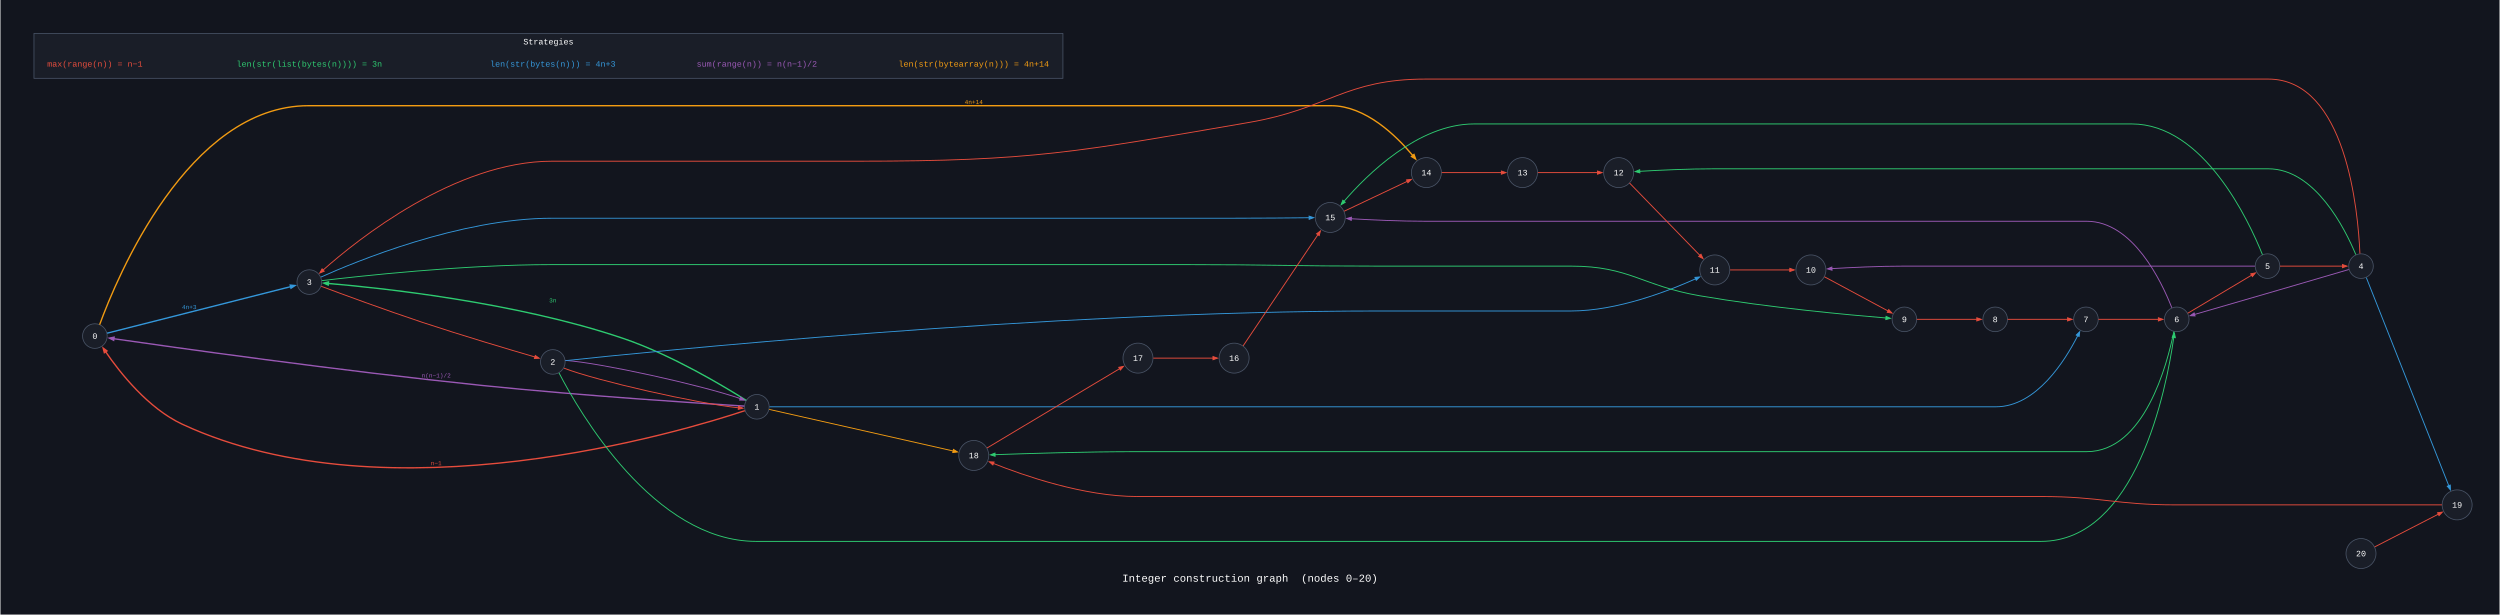
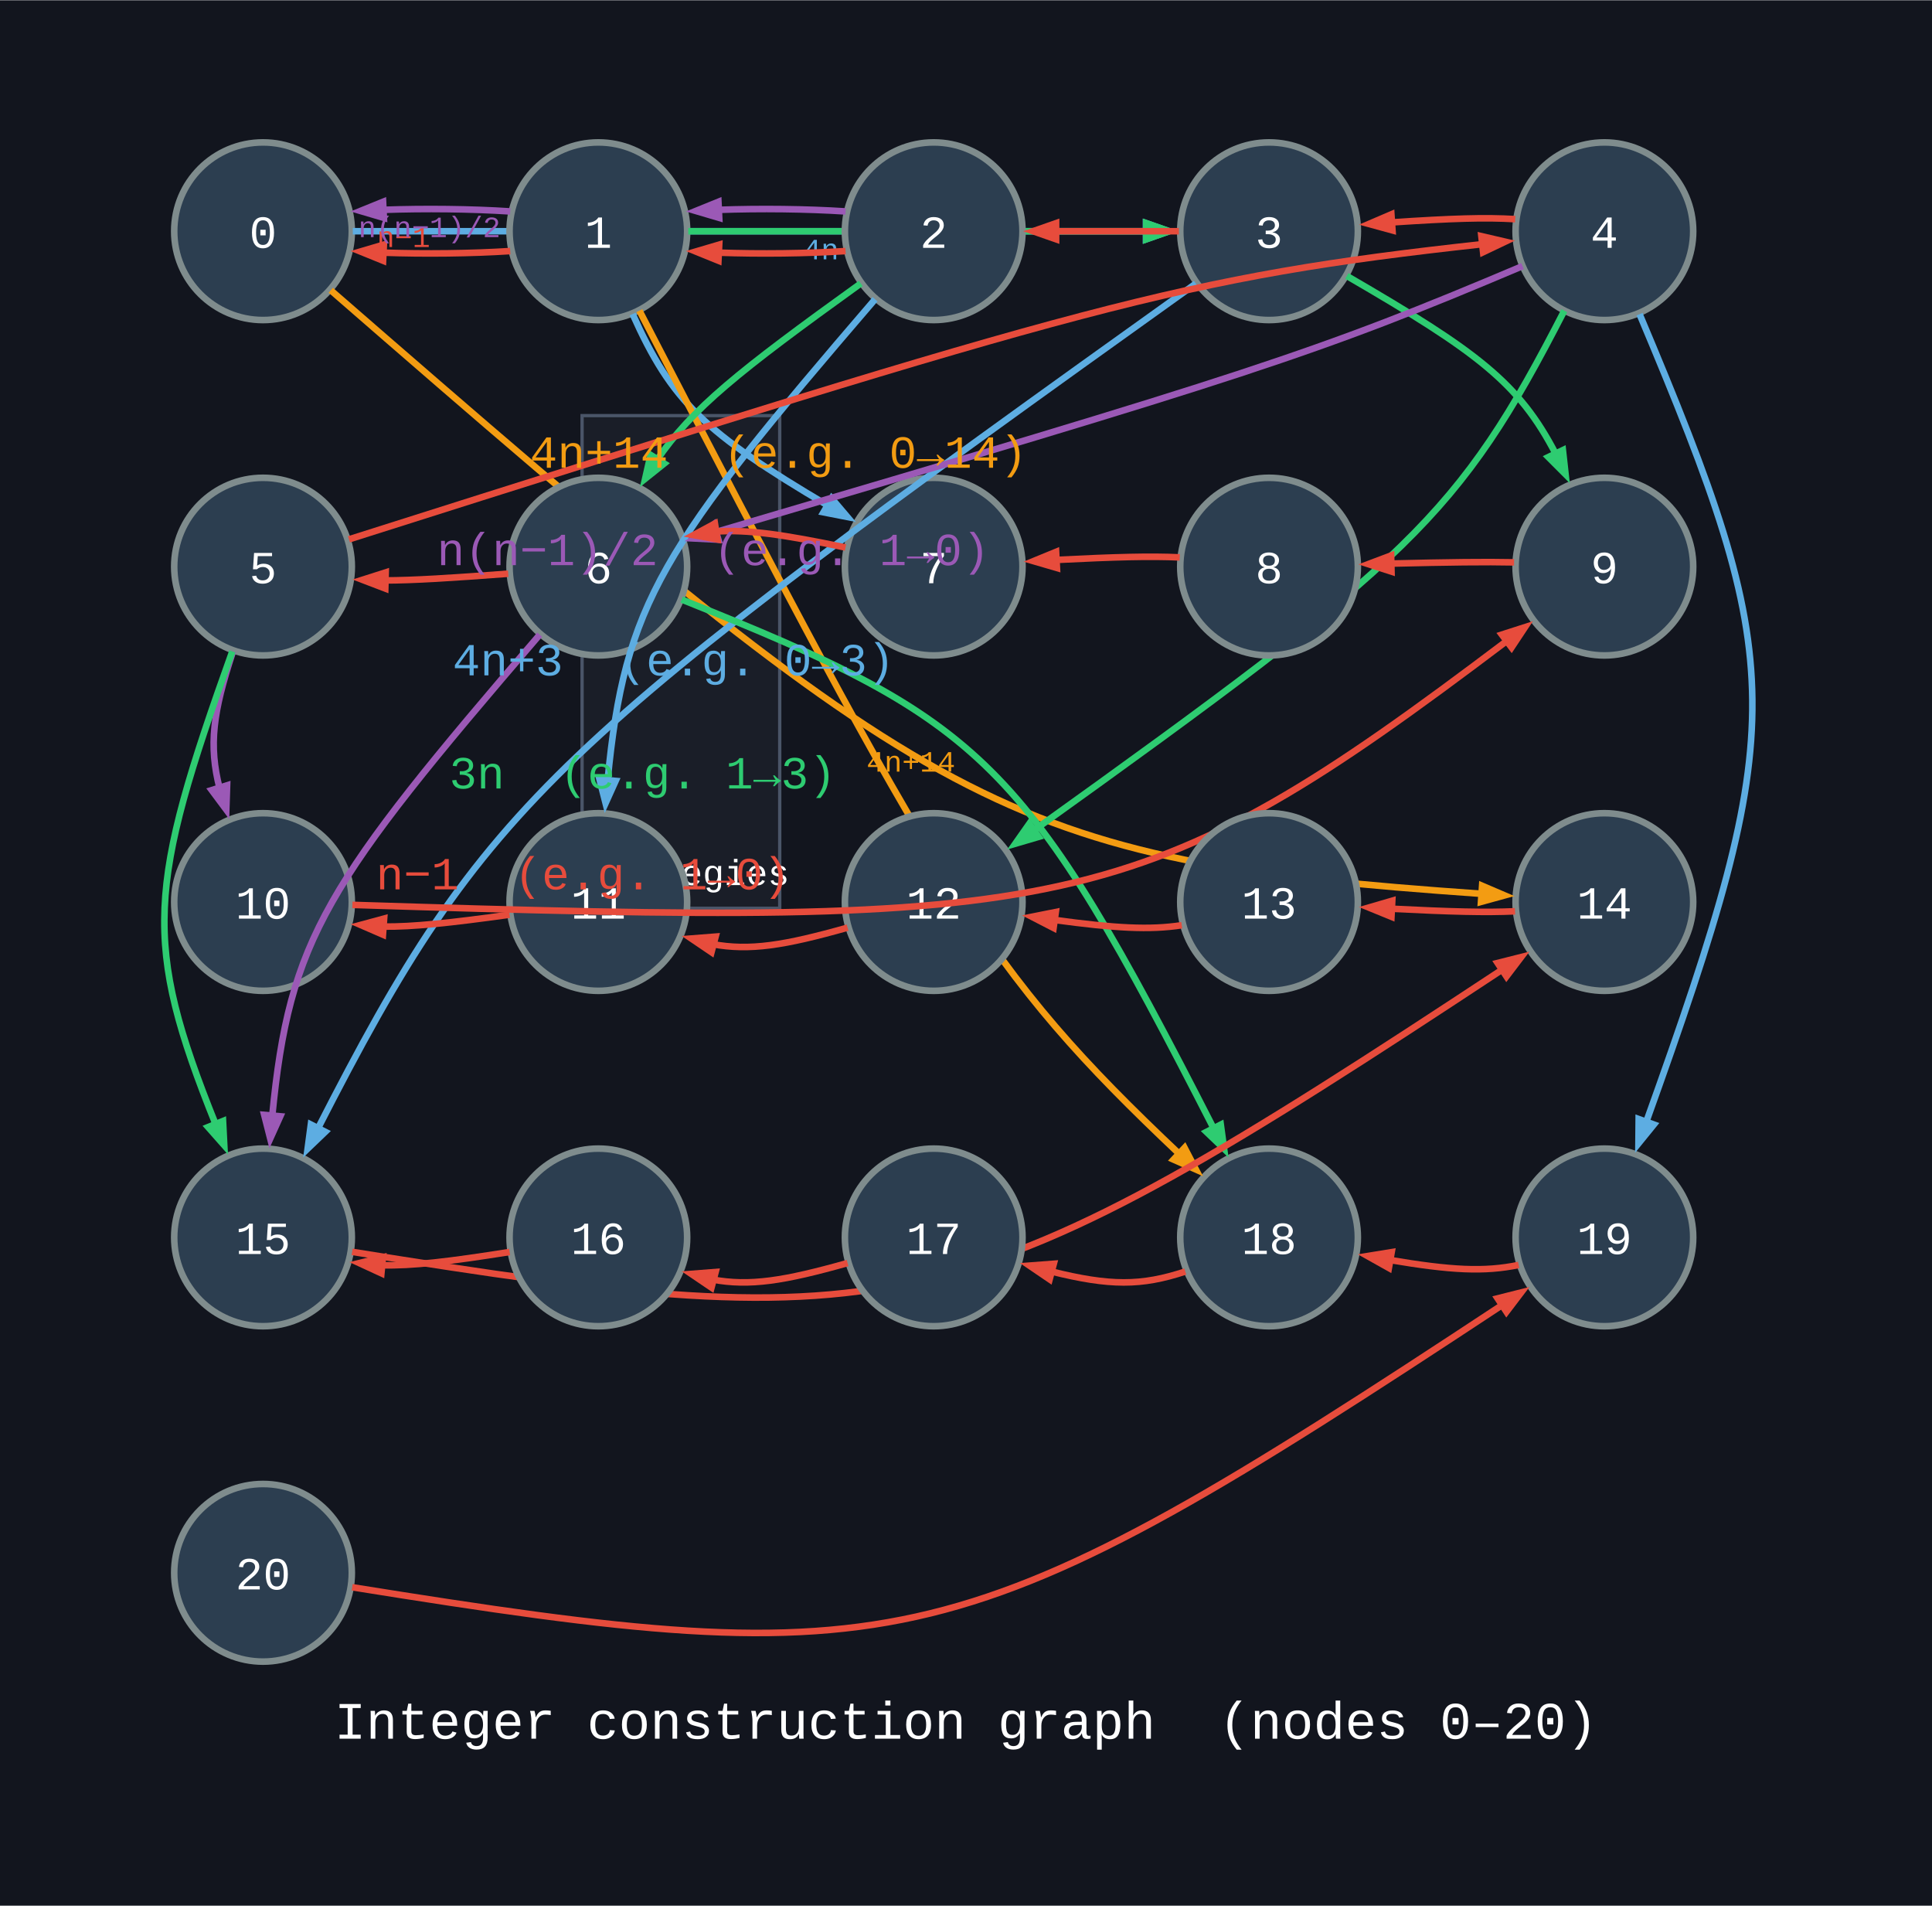
- <svg xmlns="http://www.w3.org/2000/svg" width="3287pt" height="808pt" viewBox="0.00 0.00 3286.58 808.22">
-   <g id="graph0" class="graph" transform="scale(1 1) rotate(0) translate(36 772.22)">
-     <polygon fill="#12151e" stroke="none" points="-36,36 -36,-772.22 3250.58,-772.22 3250.58,36 -36,36" />
-     <text text-anchor="middle" x="1607.29" y="-7.2" font-family="Courier New" font-size="14.00" fill="white">Integer construction graph  (nodes 0–20)</text>
+ <svg xmlns="http://www.w3.org/2000/svg" width="587pt" height="579pt" viewBox="0.00 0.00 587.36 579.18">
+   <g id="graph0" class="graph" transform="scale(1 1) rotate(0) translate(43.2 535.98)">
+     <polygon fill="#12151e" stroke="none" points="-43.2,43.2 -43.2,-535.98 544.16,-535.98 544.16,43.2 -43.2,43.2" />
+     <text text-anchor="middle" x="250.48" y="-7.55" font-family="Courier New" font-size="16.00" fill="white">Integer construction graph  (nodes 0–20)</text>
    <g id="clust1" class="cluster">
-       <polygon fill="#1a1e28" stroke="#4a5568" points="8,-669.22 8,-728.22 1361.25,-728.22 1361.25,-669.22 8,-669.22" />
-       <text text-anchor="middle" x="684.62" y="-713.77" font-family="Courier New" font-size="11.00" fill="white">Strategies</text>
+       <polygon fill="#1a1e28" stroke="#4a5568" points="133.76,-259.98 133.76,-409.73 193.85,-409.73 193.85,-259.98 133.76,-259.98" />
+       <text text-anchor="middle" x="163.8" y="-267.03" font-family="Courier New" font-size="11.00" fill="white">Strategies</text>
    </g>
    <g id="node1" class="node">
-       <ellipse fill="#1a1e28" stroke="#4a5568" cx="88.12" cy="-330.22" rx="16.2" ry="16.2" />
-       <text text-anchor="middle" x="88.12" y="-326.52" font-family="Courier New" font-size="11.00" fill="white">0</text>
+       <ellipse fill="#2c3e50" stroke="#7f8c8d" stroke-width="2" cx="36.76" cy="-465.78" rx="27" ry="27" />
+       <text text-anchor="middle" x="36.76" y="-460.73" font-family="Courier New" font-size="14.00" fill="white">0</text>
    </g>
    <g id="node4" class="node">
-       <ellipse fill="#1a1e28" stroke="#4a5568" cx="370.12" cy="-401.22" rx="16.2" ry="16.2" />
-       <text text-anchor="middle" x="370.12" y="-397.52" font-family="Courier New" font-size="11.00" fill="white">3</text>
+       <ellipse fill="#2c3e50" stroke="#7f8c8d" stroke-width="2" cx="342.61" cy="-465.78" rx="27" ry="27" />
+       <text text-anchor="middle" x="342.61" y="-460.73" font-family="Courier New" font-size="14.00" fill="white">3</text>
    </g>
    <g id="edge27" class="edge">
-       <path fill="none" stroke="#3498db" stroke-width="1.8" d="M104.18,-334.03C150.33,-345.74 290.06,-381.17 345.8,-395.3" />
-       <polygon fill="#3498db" stroke="#3498db" stroke-width="1.8" points="345.02,-397.27 351.36,-396.71 346.06,-393.2 345.02,-397.27" />
-       <text text-anchor="middle" x="212.25" y="-365.74" font-family="Courier New" font-size="8.00" fill="#3498db">4n+3</text>
+       <path fill="none" stroke="#5dade2" stroke-width="2" d="M64.06,-465.78C220.76,-465.78 248.87,-465.78 305.48,-465.78" />
+       <polygon fill="#5dade2" stroke="#5dade2" stroke-width="2" points="305.2,-468.23 312.2,-465.78 305.2,-463.33 305.2,-468.23" />
+       <text text-anchor="middle" x="211.81" y="-457.23" font-family="Courier New" font-size="9.00" fill="#5dade2">4n+3</text>
    </g>
    <g id="node15" class="node">
-       <ellipse fill="#1a1e28" stroke="#4a5568" cx="1839.27" cy="-545.22" rx="19.72" ry="19.72" />
-       <text text-anchor="middle" x="1839.27" y="-541.52" font-family="Courier New" font-size="11.00" fill="white">14</text>
+       <ellipse fill="#2c3e50" stroke="#7f8c8d" stroke-width="2" cx="444.56" cy="-261.88" rx="27" ry="27" />
+       <text text-anchor="middle" x="444.56" y="-256.83" font-family="Courier New" font-size="14.00" fill="white">14</text>
    </g>
    <g id="edge37" class="edge">
-       <path fill="none" stroke="#f39c12" stroke-width="1.8" d="M94.37,-345.24C116.75,-406.38 210.47,-633.22 369.12,-633.22 369.12,-633.22 369.12,-633.22 1713.83,-633.22 1759.25,-633.22 1799.71,-593.65 1821.44,-567.58" />
-       <polygon fill="#f39c12" stroke="#f39c12" stroke-width="1.8" points="1822.95,-569.05 1825.09,-563.07 1819.68,-566.41 1822.95,-569.05" />
-       <text text-anchor="middle" x="1244" y="-635.37" font-family="Courier New" font-size="8.00" fill="#f39c12">4n+14</text>
+       <path fill="none" stroke="#f39c12" stroke-width="2" d="M57.36,-447.83C242.42,-286.77 260.97,-274.67 407.39,-264.36" />
+       <polygon fill="#f39c12" stroke="#f39c12" stroke-width="2" points="407.39,-266.81 414.21,-263.89 407.05,-261.92 407.39,-266.81" />
+       <text text-anchor="middle" x="233.74" y="-301.51" font-family="Courier New" font-size="9.00" fill="#f39c12">4n+14</text>
    </g>
    <g id="node2" class="node">
-       <ellipse fill="#1a1e28" stroke="#4a5568" cx="958.75" cy="-237.22" rx="16.2" ry="16.2" />
-       <text text-anchor="middle" x="958.75" y="-233.52" font-family="Courier New" font-size="11.00" fill="white">1</text>
+       <ellipse fill="#2c3e50" stroke="#7f8c8d" stroke-width="2" cx="138.71" cy="-465.78" rx="27" ry="27" />
+       <text text-anchor="middle" x="138.71" y="-460.73" font-family="Courier New" font-size="14.00" fill="white">1</text>
    </g>
    <g id="edge1" class="edge">
-       <path fill="none" stroke="#e74c3c" stroke-width="1.8" d="M942.91,-232.12C862.72,-205.47 474.9,-88.21 203.25,-214.22 158.04,-235.19 120.94,-282.34 102.25,-309.63" />
-       <polygon fill="#e74c3c" stroke="#e74c3c" stroke-width="1.8" points="100.58,-308.35 98.99,-314.5 104.07,-310.69 100.58,-308.35" />
-       <text text-anchor="middle" x="537" y="-160.4" font-family="Courier New" font-size="8.00" fill="#e74c3c">n−1</text>
+       <path fill="none" stroke="#e74c3c" stroke-width="2" d="M111.92,-459.75C100.1,-458.99 86.01,-458.83 73.25,-459.27" />
+       <polygon fill="#e74c3c" stroke="#e74c3c" stroke-width="2" points="73.26,-456.82 66.39,-459.61 73.5,-461.71 73.26,-456.82" />
+       <text text-anchor="middle" x="79.48" y="-460.98" font-family="Courier New" font-size="9.00" fill="#e74c3c">n−1</text>
    </g>
    <g id="edge32" class="edge">
-       <path fill="none" stroke="#9b59b6" stroke-width="1.8" d="M942.3,-238.15C892.39,-241.2 731.05,-251.55 598,-265.22 410.65,-284.46 185.61,-316.26 112.97,-326.75" />
-       <polygon fill="#9b59b6" stroke="#9b59b6" stroke-width="1.8" points="112.83,-324.64 107.19,-327.58 113.43,-328.8 112.83,-324.64" />
-       <text text-anchor="middle" x="537" y="-275.77" font-family="Courier New" font-size="8.00" fill="#9b59b6">n(n−1)/2</text>
+       <path fill="none" stroke="#9b59b6" stroke-width="2" d="M111.92,-471.8C100.1,-472.57 86.01,-472.73 73.25,-472.28" />
+       <polygon fill="#9b59b6" stroke="#9b59b6" stroke-width="2" points="73.5,-469.84 66.39,-471.94 73.26,-474.73 73.5,-469.84" />
+       <text text-anchor="middle" x="87.36" y="-463.98" font-family="Courier New" font-size="9.00" fill="#9b59b6">n(n−1)/2</text>
    </g>
    <g id="edge21" class="edge">
-       <path fill="none" stroke="#2ecc71" stroke-width="1.8" d="M944.74,-245.64C916.47,-263.55 846.82,-305.52 782.75,-327.22 640.51,-375.37 459.42,-394.02 395.11,-399.4" />
-       <polygon fill="#2ecc71" stroke="#2ecc71" stroke-width="1.8" points="395.01,-397.31 389.2,-399.88 395.35,-401.49 395.01,-397.31" />
-       <text text-anchor="middle" x="690.38" y="-374.49" font-family="Courier New" font-size="8.00" fill="#2ecc71">3n</text>
+       <path fill="none" stroke="#2ecc71" stroke-width="2" d="M166.04,-465.78C251.06,-465.78 275.7,-465.78 305.41,-465.78" />
+       <polygon fill="#2ecc71" stroke="#2ecc71" stroke-width="2" points="305.29,-468.23 312.29,-465.78 305.29,-463.33 305.29,-468.23" />
+       <text text-anchor="middle" x="251.23" y="-457.23" font-family="Courier New" font-size="9.00" fill="#2ecc71">3n</text>
    </g>
    <g id="node8" class="node">
-       <ellipse fill="#1a1e28" stroke="#4a5568" cx="2706.71" cy="-352.22" rx="16.2" ry="16.2" />
-       <text text-anchor="middle" x="2706.71" y="-348.52" font-family="Courier New" font-size="11.00" fill="white">7</text>
+       <ellipse fill="#2c3e50" stroke="#7f8c8d" stroke-width="2" cx="240.66" cy="-363.83" rx="27" ry="27" />
+       <text text-anchor="middle" x="240.66" y="-358.78" font-family="Courier New" font-size="14.00" fill="white">7</text>
    </g>
    <g id="edge28" class="edge">
-       <path fill="none" stroke="#3498db" stroke-width="1.2" d="M975.41,-237.22C1018.25,-237.22 1140.96,-237.22 1243,-237.22 1243,-237.22 1243,-237.22 2588.31,-237.22 2641.32,-237.22 2679.22,-297.78 2696.03,-331.01" />
-       <polygon fill="#3498db" stroke="#3498db" stroke-width="1.2" points="2693.96,-331.56 2698.49,-336.02 2697.73,-329.71 2693.96,-331.56" />
+       <path fill="none" stroke="#5dade2" stroke-width="2" d="M149.13,-440.61C161.03,-414.06 170.8,-404.68 208.55,-382.36" />
+       <polygon fill="#5dade2" stroke="#5dade2" stroke-width="2" points="209.63,-384.57 214.43,-378.92 207.15,-380.34 209.63,-384.57" />
    </g>
    <g id="node19" class="node">
-       <ellipse fill="#1a1e28" stroke="#4a5568" cx="1244" cy="-173.22" rx="19.72" ry="19.72" />
-       <text text-anchor="middle" x="1244" y="-169.52" font-family="Courier New" font-size="11.00" fill="white">18</text>
+       <ellipse fill="#2c3e50" stroke="#7f8c8d" stroke-width="2" cx="342.61" cy="-159.93" rx="27" ry="27" />
+       <text text-anchor="middle" x="342.61" y="-154.88" font-family="Courier New" font-size="14.00" fill="white">18</text>
    </g>
    <g id="edge38" class="edge">
-       <path fill="none" stroke="#f39c12" stroke-width="1.2" d="M974.98,-233.78C1021.06,-223.36 1159.36,-192.11 1217.17,-179.05" />
-       <polygon fill="#f39c12" stroke="#f39c12" stroke-width="1.2" points="1217.29,-181.18 1222.68,-177.81 1216.36,-177.08 1217.29,-181.18" />
+       <path fill="none" stroke="#f39c12" stroke-width="2" d="M151.19,-441.64C242.73,-264.74 256.13,-241.3 315.49,-185.15" />
+       <polygon fill="#f39c12" stroke="#f39c12" stroke-width="2" points="316.93,-187.16 320.36,-180.58 313.58,-183.59 316.93,-187.16" />
    </g>
    <g id="node3" class="node">
-       <ellipse fill="#1a1e28" stroke="#4a5568" cx="690.38" cy="-296.22" rx="16.2" ry="16.2" />
-       <text text-anchor="middle" x="690.38" y="-292.52" font-family="Courier New" font-size="11.00" fill="white">2</text>
+       <ellipse fill="#2c3e50" stroke="#7f8c8d" stroke-width="2" cx="240.66" cy="-465.78" rx="27" ry="27" />
+       <text text-anchor="middle" x="240.66" y="-460.73" font-family="Courier New" font-size="14.00" fill="white">2</text>
    </g>
    <g id="edge2" class="edge">
-       <path fill="none" stroke="#e74c3c" stroke-width="1.2" d="M704.95,-288.08C747.81,-271.4 880.58,-241.55 934.57,-235.88" />
-       <polygon fill="#e74c3c" stroke="#e74c3c" stroke-width="1.2" points="934.63,-237.99 940.43,-235.37 934.27,-233.8 934.63,-237.99" />
+       <path fill="none" stroke="#e74c3c" stroke-width="2" d="M213.87,-459.75C202.05,-458.99 187.96,-458.83 175.2,-459.27" />
+       <polygon fill="#e74c3c" stroke="#e74c3c" stroke-width="2" points="175.21,-456.82 168.34,-459.61 175.45,-461.71 175.21,-456.82" />
    </g>
    <g id="edge33" class="edge">
-       <path fill="none" stroke="#9b59b6" stroke-width="1.2" d="M706.85,-298.23C752.26,-295.16 885.23,-265.96 936.89,-248.02" />
-       <polygon fill="#9b59b6" stroke="#9b59b6" stroke-width="1.2" points="937.56,-250.01 942.47,-245.98 936.12,-246.07 937.56,-250.01" />
+       <path fill="none" stroke="#9b59b6" stroke-width="2" d="M213.87,-471.8C202.05,-472.57 187.96,-472.73 175.2,-472.28" />
+       <polygon fill="#9b59b6" stroke="#9b59b6" stroke-width="2" points="175.45,-469.84 168.34,-471.94 175.21,-474.73 175.45,-469.84" />
    </g>
    <g id="node7" class="node">
-       <ellipse fill="#1a1e28" stroke="#4a5568" cx="2826.11" cy="-352.22" rx="16.2" ry="16.2" />
-       <text text-anchor="middle" x="2826.11" y="-348.52" font-family="Courier New" font-size="11.00" fill="white">6</text>
+       <ellipse fill="#2c3e50" stroke="#7f8c8d" stroke-width="2" cx="138.71" cy="-363.83" rx="27" ry="27" />
+       <text text-anchor="middle" x="138.71" y="-358.78" font-family="Courier New" font-size="14.00" fill="white">6</text>
    </g>
    <g id="edge22" class="edge">
-       <path fill="none" stroke="#2ecc71" stroke-width="1.2" d="M698.52,-281.81C725.05,-230.57 823.37,-60.22 957.75,-60.22 957.75,-60.22 957.75,-60.22 2647.51,-60.22 2772.92,-60.22 2812.31,-259.25 2822.24,-328.67" />
-       <polygon fill="#2ecc71" stroke="#2ecc71" stroke-width="1.2" points="2820.11,-328.64 2823.01,-334.3 2824.27,-328.07 2820.11,-328.64" />
+       <path fill="none" stroke="#2ecc71" stroke-width="2" d="M218.48,-449.9C181.15,-423.04 167.24,-411.89 156.46,-396.16" />
+       <polygon fill="#2ecc71" stroke="#2ecc71" stroke-width="2" points="158.73,-395.17 152.94,-390.54 154.58,-397.78 158.73,-395.17" />
    </g>
    <g id="node12" class="node">
-       <ellipse fill="#1a1e28" stroke="#4a5568" cx="2218.56" cy="-417.22" rx="19.72" ry="19.72" />
-       <text text-anchor="middle" x="2218.56" y="-413.52" font-family="Courier New" font-size="11.00" fill="white">11</text>
+       <ellipse fill="#2c3e50" stroke="#7f8c8d" stroke-width="2" cx="138.71" cy="-261.88" rx="27" ry="27" />
+       <text text-anchor="middle" x="138.71" y="-256.83" font-family="Courier New" font-size="14.00" fill="white">11</text>
    </g>
    <g id="edge29" class="edge">
-       <path fill="none" stroke="#3498db" stroke-width="1.2" d="M706.95,-297.91C804.25,-308.31 1338.51,-363.22 1775.55,-363.22 1775.55,-363.22 1775.55,-363.22 2029.41,-363.22 2090.33,-363.22 2158.19,-389.69 2193.4,-405.57" />
-       <polygon fill="#3498db" stroke="#3498db" stroke-width="1.2" points="2192.42,-407.43 2198.75,-408.02 2194.17,-403.61 2192.42,-407.43" />
+       <path fill="none" stroke="#5dade2" stroke-width="2" d="M222.83,-445.09C157.69,-369.3 146.76,-352.87 141.51,-298.71" />
+       <polygon fill="#5dade2" stroke="#5dade2" stroke-width="2" points="143.96,-298.69 140.91,-291.93 139.08,-299.12 143.96,-298.69" />
    </g>
    <g id="edge3" class="edge">
-       <path fill="none" stroke="#e74c3c" stroke-width="1.2" d="M385.74,-395.72C412.18,-385.82 469.82,-364.53 519,-348.22 571.72,-330.73 634.33,-312.19 667,-302.67" />
-       <polygon fill="#e74c3c" stroke="#e74c3c" stroke-width="1.2" points="667.34,-304.76 672.51,-301.07 666.16,-300.73 667.34,-304.76" />
+       <path fill="none" stroke="#e74c3c" stroke-width="2" d="M315.21,-465.78C306.32,-465.78 296.06,-465.78 277.81,-465.78" />
+       <polygon fill="#e74c3c" stroke="#e74c3c" stroke-width="2" points="277.87,-463.33 270.87,-465.78 277.87,-468.23 277.87,-463.33" />
    </g>
    <g id="node10" class="node">
-       <ellipse fill="#1a1e28" stroke="#4a5568" cx="2467.91" cy="-352.22" rx="16.2" ry="16.2" />
-       <text text-anchor="middle" x="2467.91" y="-348.52" font-family="Courier New" font-size="11.00" fill="white">9</text>
+       <ellipse fill="#2c3e50" stroke="#7f8c8d" stroke-width="2" cx="444.56" cy="-363.83" rx="27" ry="27" />
+       <text text-anchor="middle" x="444.56" y="-358.78" font-family="Courier New" font-size="14.00" fill="white">9</text>
    </g>
    <g id="edge23" class="edge">
-       <path fill="none" stroke="#2ecc71" stroke-width="1.2" d="M386.66,-403.14C432.75,-408.67 572.77,-424.22 689.38,-424.22 689.38,-424.22 689.38,-424.22 1523.68,-424.22 1635.63,-424.22 1663.6,-422.22 1775.55,-422.22 1775.55,-422.22 1775.55,-422.22 2029.41,-422.22 2106.69,-422.22 2122.7,-396.34 2198.85,-383.22 2288.79,-367.71 2397.07,-357.85 2443.7,-354.03" />
-       <polygon fill="#2ecc71" stroke="#2ecc71" stroke-width="1.2" points="2443.79,-356.13 2449.61,-353.55 2443.46,-351.94 2443.79,-356.13" />
+       <path fill="none" stroke="#2ecc71" stroke-width="2" d="M366.27,-452.18C405.94,-429.16 418.58,-419.66 429.79,-398.06" />
+       <polygon fill="#2ecc71" stroke="#2ecc71" stroke-width="2" points="431.94,-399.24 432.76,-391.87 427.52,-397.12 431.94,-399.24" />
    </g>
    <g id="node16" class="node">
-       <ellipse fill="#1a1e28" stroke="#4a5568" cx="1712.83" cy="-486.22" rx="19.72" ry="19.72" />
-       <text text-anchor="middle" x="1712.83" y="-482.52" font-family="Courier New" font-size="11.00" fill="white">15</text>
+       <ellipse fill="#2c3e50" stroke="#7f8c8d" stroke-width="2" cx="36.76" cy="-159.93" rx="27" ry="27" />
+       <text text-anchor="middle" x="36.76" y="-154.88" font-family="Courier New" font-size="14.00" fill="white">15</text>
    </g>
    <g id="edge30" class="edge">
-       <path fill="none" stroke="#3498db" stroke-width="1.2" d="M385.36,-407.81C429.48,-427.61 568.23,-485.22 689.38,-485.22 689.38,-485.22 689.38,-485.22 1587.4,-485.22 1621.12,-485.22 1659.99,-485.59 1685.18,-485.88" />
-       <polygon fill="#3498db" stroke="#3498db" stroke-width="1.2" points="1685.02,-487.98 1691.04,-485.95 1685.07,-483.78 1685.02,-487.98" />
+       <path fill="none" stroke="#5dade2" stroke-width="2" d="M320.35,-449.87C124.4,-309.77 104.82,-293.52 53.37,-192.89" />
+       <polygon fill="#5dade2" stroke="#5dade2" stroke-width="2" points="55.68,-192.02 50.33,-186.89 51.31,-194.24 55.68,-192.02" />
    </g>
    <g id="node5" class="node">
-       <ellipse fill="#1a1e28" stroke="#4a5568" cx="3068.43" cy="-422.22" rx="16.2" ry="16.2" />
-       <text text-anchor="middle" x="3068.43" y="-418.52" font-family="Courier New" font-size="11.00" fill="white">4</text>
+       <ellipse fill="#2c3e50" stroke="#7f8c8d" stroke-width="2" cx="444.56" cy="-465.78" rx="27" ry="27" />
+       <text text-anchor="middle" x="444.56" y="-460.73" font-family="Courier New" font-size="14.00" fill="white">4</text>
    </g>
    <g id="edge4" class="edge">
-       <path fill="none" stroke="#e74c3c" stroke-width="1.2" d="M3067.01,-438.74C3064.65,-493.9 3049.07,-668.22 2946.51,-668.22 1838.27,-668.22 1838.27,-668.22 1838.27,-668.22 1732.02,-668.22 1710.83,-629.17 1606.12,-611.22 1379.69,-572.4 1321.48,-560.22 1091.75,-560.22 689.38,-560.22 689.38,-560.22 689.38,-560.22 561.99,-560.22 433.3,-457.02 388.08,-416.9" />
-       <polygon fill="#e74c3c" stroke="#e74c3c" stroke-width="1.2" points="389.73,-415.55 383.86,-413.11 386.92,-418.68 389.73,-415.55" />
+       <path fill="none" stroke="#e74c3c" stroke-width="2" d="M417.45,-469.45C408.39,-470.01 398.24,-469.68 379.96,-468.47" />
+       <polygon fill="#e74c3c" stroke="#e74c3c" stroke-width="2" points="380.14,-466.03 372.98,-467.99 379.8,-470.92 380.14,-466.03" />
    </g>
    <g id="edge34" class="edge">
-       <path fill="none" stroke="#9b59b6" stroke-width="1.2" d="M3052.38,-417.79C3031.88,-411.76 2994.03,-400.64 2961.71,-391.22 2922.17,-379.69 2876.07,-366.35 2849.37,-358.64" />
-       <polygon fill="#9b59b6" stroke="#9b59b6" stroke-width="1.2" points="2850.15,-356.68 2843.8,-357.03 2848.98,-360.72 2850.15,-356.68" />
+       <path fill="none" stroke="#9b59b6" stroke-width="2" d="M419.68,-455.18C356.96,-428.62 335.65,-421.83 174.2,-374.27" />
+       <polygon fill="#9b59b6" stroke="#9b59b6" stroke-width="2" points="175.2,-372.02 167.79,-372.39 173.82,-376.72 175.2,-372.02" />
    </g>
    <g id="node13" class="node">
-       <ellipse fill="#1a1e28" stroke="#4a5568" cx="2092.13" cy="-545.22" rx="19.72" ry="19.72" />
-       <text text-anchor="middle" x="2092.13" y="-541.52" font-family="Courier New" font-size="11.00" fill="white">12</text>
+       <ellipse fill="#2c3e50" stroke="#7f8c8d" stroke-width="2" cx="240.66" cy="-261.88" rx="27" ry="27" />
+       <text text-anchor="middle" x="240.66" y="-256.83" font-family="Courier New" font-size="14.00" fill="white">12</text>
    </g>
    <g id="edge24" class="edge">
-       <path fill="none" stroke="#2ecc71" stroke-width="1.2" d="M3061.59,-437.4C3047.46,-471.31 3007.96,-550.22 2946.51,-550.22 2217.56,-550.22 2217.56,-550.22 2217.56,-550.22 2183.81,-550.22 2144.96,-548.36 2119.77,-546.91" />
-       <polygon fill="#2ecc71" stroke="#2ecc71" stroke-width="1.2" points="2120.02,-544.82 2113.91,-546.56 2119.77,-549.01 2120.02,-544.82" />
+       <path fill="none" stroke="#2ecc71" stroke-width="2" d="M432.37,-441.62C400.28,-379.19 385.92,-365.92 271.07,-283.62" />
+       <polygon fill="#2ecc71" stroke="#2ecc71" stroke-width="2" points="272.57,-281.69 265.45,-279.6 269.72,-285.67 272.57,-281.69" />
    </g>
    <g id="node20" class="node">
-       <ellipse fill="#1a1e28" stroke="#4a5568" cx="3194.86" cy="-108.22" rx="19.72" ry="19.72" />
-       <text text-anchor="middle" x="3194.86" y="-104.52" font-family="Courier New" font-size="11.00" fill="white">19</text>
+       <ellipse fill="#2c3e50" stroke="#7f8c8d" stroke-width="2" cx="444.56" cy="-159.93" rx="27" ry="27" />
+       <text text-anchor="middle" x="444.56" y="-154.88" font-family="Courier New" font-size="14.00" fill="white">19</text>
    </g>
    <g id="edge31" class="edge">
-       <path fill="none" stroke="#3498db" stroke-width="1.2" d="M3075.43,-407.07C3095.3,-356.92 3159.11,-195.92 3183.89,-133.39" />
-       <polygon fill="#3498db" stroke="#3498db" stroke-width="1.2" points="3185.78,-134.3 3186.04,-127.95 3181.88,-132.75 3185.78,-134.3" />
+       <path fill="none" stroke="#5dade2" stroke-width="2" d="M455.26,-440.56C500.3,-333.68 500.96,-316.69 457.26,-194.97" />
+       <polygon fill="#5dade2" stroke="#5dade2" stroke-width="2" points="459.6,-194.24 454.92,-188.48 454.99,-195.9 459.6,-194.24" />
    </g>
    <g id="node6" class="node">
-       <ellipse fill="#1a1e28" stroke="#4a5568" cx="2945.51" cy="-422.22" rx="16.2" ry="16.2" />
-       <text text-anchor="middle" x="2945.51" y="-418.52" font-family="Courier New" font-size="11.00" fill="white">5</text>
+       <ellipse fill="#2c3e50" stroke="#7f8c8d" stroke-width="2" cx="36.76" cy="-363.83" rx="27" ry="27" />
+       <text text-anchor="middle" x="36.76" y="-358.78" font-family="Courier New" font-size="14.00" fill="white">5</text>
    </g>
    <g id="edge5" class="edge">
-       <path fill="none" stroke="#e74c3c" stroke-width="1.2" d="M2961.83,-422.22C2982.61,-422.22 3019.93,-422.22 3044.18,-422.22" />
-       <polygon fill="#e74c3c" stroke="#e74c3c" stroke-width="1.2" points="3044.04,-424.32 3050.04,-422.22 3044.04,-420.12 3044.04,-424.32" />
+       <path fill="none" stroke="#e74c3c" stroke-width="2" d="M62.89,-372.12C288.24,-443.61 316.13,-451.78 407.45,-461.85" />
+       <polygon fill="#e74c3c" stroke="#e74c3c" stroke-width="2" points="407.16,-464.28 414.39,-462.6 407.69,-459.41 407.16,-464.28" />
    </g>
    <g id="node11" class="node">
-       <ellipse fill="#1a1e28" stroke="#4a5568" cx="2345" cy="-417.22" rx="19.72" ry="19.72" />
-       <text text-anchor="middle" x="2345" y="-413.52" font-family="Courier New" font-size="11.00" fill="white">10</text>
+       <ellipse fill="#2c3e50" stroke="#7f8c8d" stroke-width="2" cx="36.76" cy="-261.88" rx="27" ry="27" />
+       <text text-anchor="middle" x="36.76" y="-256.83" font-family="Courier New" font-size="14.00" fill="white">10</text>
    </g>
    <g id="edge35" class="edge">
-       <path fill="none" stroke="#9b59b6" stroke-width="1.2" d="M2928.94,-422.22C2906.46,-422.22 2863.6,-422.22 2827.11,-422.22 2466.91,-422.22 2466.91,-422.22 2466.91,-422.22 2434.45,-422.22 2397.12,-420.39 2372.63,-418.95" />
-       <polygon fill="#9b59b6" stroke="#9b59b6" stroke-width="1.2" points="2372.77,-416.86 2366.65,-418.59 2372.51,-421.05 2372.77,-416.86" />
+       <path fill="none" stroke="#9b59b6" stroke-width="2" d="M27.62,-338.03C21.54,-319.56 20.19,-309.58 23.59,-296.34" />
+       <polygon fill="#9b59b6" stroke="#9b59b6" stroke-width="2" points="25.84,-297.35 25.59,-289.94 21.16,-295.89 25.84,-297.35" />
    </g>
    <g id="edge25" class="edge">
-       <path fill="none" stroke="#2ecc71" stroke-width="1.2" d="M2938.86,-437.2C2921.06,-481.58 2861.61,-609.22 2766.91,-609.22 1901.98,-609.22 1901.98,-609.22 1901.98,-609.22 1828.38,-609.22 1761.11,-542.46 1730.79,-507.31" />
-       <polygon fill="#2ecc71" stroke="#2ecc71" stroke-width="1.2" points="1732.56,-506.15 1727.08,-502.93 1729.36,-508.87 1732.56,-506.15" />
+       <path fill="none" stroke="#2ecc71" stroke-width="2" d="M27.43,-338.06C1.7,-266.16 0,-249.94 22.34,-194.37" />
+       <polygon fill="#2ecc71" stroke="#2ecc71" stroke-width="2" points="24.6,-195.31 24.98,-187.9 20.06,-193.46 24.6,-195.31" />
    </g>
    <g id="edge6" class="edge">
-       <path fill="none" stroke="#e74c3c" stroke-width="1.2" d="M2840.58,-360.25C2861.19,-372.54 2900.68,-396.08 2924.61,-410.35" />
-       <polygon fill="#e74c3c" stroke="#e74c3c" stroke-width="1.2" points="2923.41,-412.08 2929.64,-413.35 2925.57,-408.47 2923.41,-412.08" />
+       <path fill="none" stroke="#e74c3c" stroke-width="2" d="M111.31,-361.68C93.76,-360.35 82.58,-359.66 73.79,-359.63" />
+       <polygon fill="#e74c3c" stroke="#e74c3c" stroke-width="2" points="73.93,-357.17 67,-359.82 74.06,-362.07 73.93,-357.17" />
    </g>
    <g id="edge36" class="edge">
-       <path fill="none" stroke="#9b59b6" stroke-width="1.2" d="M2819.61,-367.52C2806.24,-401.69 2768.58,-481.22 2707.71,-481.22 1838.27,-481.22 1838.27,-481.22 1838.27,-481.22 1804.51,-481.22 1765.66,-483.08 1740.47,-484.53" />
-       <polygon fill="#9b59b6" stroke="#9b59b6" stroke-width="1.2" points="1740.47,-482.42 1734.61,-484.87 1740.72,-486.62 1740.47,-482.42" />
+       <path fill="none" stroke="#9b59b6" stroke-width="2" d="M120.88,-343.14C55.74,-267.35 44.81,-250.92 39.56,-196.76" />
+       <polygon fill="#9b59b6" stroke="#9b59b6" stroke-width="2" points="42.01,-196.74 38.96,-189.98 37.13,-197.17 42.01,-196.74" />
    </g>
    <g id="edge26" class="edge">
-       <path fill="none" stroke="#2ecc71" stroke-width="1.2" d="M2822.27,-336.16C2813.64,-293.08 2783.51,-178.22 2707.71,-178.22 1458.97,-178.22 1458.97,-178.22 1458.97,-178.22 1391.56,-178.22 1312.24,-175.71 1271.74,-174.24" />
-       <polygon fill="#2ecc71" stroke="#2ecc71" stroke-width="1.2" points="1272.06,-172.15 1265.99,-174.03 1271.91,-176.35 1272.06,-172.15" />
+       <path fill="none" stroke="#2ecc71" stroke-width="2" d="M164.05,-353.82C256.42,-316.98 268.47,-305.21 325.91,-192.8" />
+       <polygon fill="#2ecc71" stroke="#2ecc71" stroke-width="2" points="327.94,-194.21 328.94,-186.86 323.58,-191.99 327.94,-194.21" />
    </g>
    <g id="edge7" class="edge">
-       <path fill="none" stroke="#e74c3c" stroke-width="1.2" d="M2723.06,-352.22C2743.19,-352.22 2778.68,-352.22 2802.05,-352.22" />
-       <polygon fill="#e74c3c" stroke="#e74c3c" stroke-width="1.2" points="2801.95,-354.32 2807.95,-352.22 2801.95,-350.12 2801.95,-354.32" />
+       <path fill="none" stroke="#e74c3c" stroke-width="2" d="M213.85,-369.64C195.06,-373.56 184.09,-375.17 174.45,-374.49" />
+       <polygon fill="#e74c3c" stroke="#e74c3c" stroke-width="2" points="174.91,-372.08 167.61,-373.41 174.15,-376.92 174.91,-372.08" />
    </g>
    <g id="node9" class="node">
-       <ellipse fill="#1a1e28" stroke="#4a5568" cx="2587.31" cy="-352.22" rx="16.2" ry="16.2" />
-       <text text-anchor="middle" x="2587.31" y="-348.52" font-family="Courier New" font-size="11.00" fill="white">8</text>
+       <ellipse fill="#2c3e50" stroke="#7f8c8d" stroke-width="2" cx="342.61" cy="-363.83" rx="27" ry="27" />
+       <text text-anchor="middle" x="342.61" y="-358.78" font-family="Courier New" font-size="14.00" fill="white">8</text>
    </g>
    <g id="edge8" class="edge">
-       <path fill="none" stroke="#e74c3c" stroke-width="1.2" d="M2603.66,-352.22C2623.79,-352.22 2659.28,-352.22 2682.65,-352.22" />
-       <polygon fill="#e74c3c" stroke="#e74c3c" stroke-width="1.2" points="2682.55,-354.32 2688.55,-352.22 2682.55,-350.12 2682.55,-354.32" />
+       <path fill="none" stroke="#e74c3c" stroke-width="2" d="M315.45,-366.64C306.46,-367.04 296.26,-366.79 277.97,-365.87" />
+       <polygon fill="#e74c3c" stroke="#e74c3c" stroke-width="2" points="278.12,-363.42 271,-365.5 277.87,-368.32 278.12,-363.42" />
    </g>
    <g id="edge9" class="edge">
-       <path fill="none" stroke="#e74c3c" stroke-width="1.2" d="M2484.26,-352.22C2504.39,-352.22 2539.88,-352.22 2563.25,-352.22" />
-       <polygon fill="#e74c3c" stroke="#e74c3c" stroke-width="1.2" points="2563.15,-354.32 2569.15,-352.22 2563.15,-350.12 2563.15,-354.32" />
+       <path fill="none" stroke="#e74c3c" stroke-width="2" d="M417.1,-365.13C408.16,-365.31 397.86,-365.18 379.46,-364.75" />
+       <polygon fill="#e74c3c" stroke="#e74c3c" stroke-width="2" points="379.84,-362.31 372.78,-364.59 379.72,-367.21 379.84,-362.31" />
    </g>
    <g id="edge10" class="edge">
-       <path fill="none" stroke="#e74c3c" stroke-width="1.2" d="M2362.81,-408.18C2384.69,-396.42 2422.89,-375.88 2446.43,-363.23" />
-       <polygon fill="#e74c3c" stroke="#e74c3c" stroke-width="1.2" points="2447.34,-365.12 2451.63,-360.43 2445.36,-361.42 2447.34,-365.12" />
+       <path fill="none" stroke="#e74c3c" stroke-width="2" d="M63.93,-261.01C282.34,-254.11 303.17,-256.83 414.99,-341.31" />
+       <polygon fill="#e74c3c" stroke="#e74c3c" stroke-width="2" points="413.38,-343.16 420.44,-345.43 416.34,-339.25 413.38,-343.16" />
    </g>
    <g id="edge11" class="edge">
-       <path fill="none" stroke="#e74c3c" stroke-width="1.2" d="M2238.73,-417.22C2259.8,-417.22 2293.79,-417.22 2317.43,-417.22" />
-       <polygon fill="#e74c3c" stroke="#e74c3c" stroke-width="1.2" points="2317.19,-419.32 2323.19,-417.22 2317.19,-415.12 2317.19,-419.32" />
+       <path fill="none" stroke="#e74c3c" stroke-width="2" d="M111.71,-258.02C93.56,-255.51 82.37,-254.31 73.32,-254.41" />
+       <polygon fill="#e74c3c" stroke="#e74c3c" stroke-width="2" points="73.22,-251.96 66.42,-254.91 73.58,-256.85 73.22,-251.96" />
    </g>
    <g id="edge12" class="edge">
-       <path fill="none" stroke="#e74c3c" stroke-width="1.2" d="M2106.45,-531.52C2128.71,-508.61 2173.55,-462.49 2198.94,-436.38" />
-       <polygon fill="#e74c3c" stroke="#e74c3c" stroke-width="1.2" points="2200.4,-437.88 2203.08,-432.12 2197.39,-434.96 2200.4,-437.88" />
+       <path fill="none" stroke="#e74c3c" stroke-width="2" d="M214.48,-254.09C195.19,-248.65 184.7,-246.98 173.42,-249.07" />
+       <polygon fill="#e74c3c" stroke="#e74c3c" stroke-width="2" points="173.1,-246.62 166.96,-250.78 174.36,-251.36 173.1,-246.62" />
    </g>
    <g id="node14" class="node">
-       <ellipse fill="#1a1e28" stroke="#4a5568" cx="1965.7" cy="-545.22" rx="19.72" ry="19.72" />
-       <text text-anchor="middle" x="1965.7" y="-541.52" font-family="Courier New" font-size="11.00" fill="white">13</text>
+       <ellipse fill="#2c3e50" stroke="#7f8c8d" stroke-width="2" cx="342.61" cy="-261.88" rx="27" ry="27" />
+       <text text-anchor="middle" x="342.61" y="-256.83" font-family="Courier New" font-size="14.00" fill="white">13</text>
    </g>
    <g id="edge13" class="edge">
-       <path fill="none" stroke="#e74c3c" stroke-width="1.2" d="M1985.87,-545.22C2006.94,-545.22 2040.93,-545.22 2064.56,-545.22" />
-       <polygon fill="#e74c3c" stroke="#e74c3c" stroke-width="1.2" points="2064.33,-547.32 2070.33,-545.22 2064.33,-543.12 2064.33,-547.32" />
+       <path fill="none" stroke="#e74c3c" stroke-width="2" d="M316.07,-254.82C306.2,-253.34 296.11,-253.89 277.19,-256.45" />
+       <polygon fill="#e74c3c" stroke="#e74c3c" stroke-width="2" points="277.1,-253.99 270.51,-257.39 277.78,-258.84 277.1,-253.99" />
    </g>
    <g id="edge14" class="edge">
-       <path fill="none" stroke="#e74c3c" stroke-width="1.2" d="M1859.44,-545.22C1880.5,-545.22 1914.49,-545.22 1938.13,-545.22" />
-       <polygon fill="#e74c3c" stroke="#e74c3c" stroke-width="1.2" points="1937.89,-547.32 1943.89,-545.22 1937.89,-543.12 1937.89,-547.32" />
+       <path fill="none" stroke="#e74c3c" stroke-width="2" d="M417.4,-259.06C408.41,-258.66 398.21,-258.91 379.92,-259.83" />
+       <polygon fill="#e74c3c" stroke="#e74c3c" stroke-width="2" points="379.82,-257.39 372.95,-260.2 380.07,-262.28 379.82,-257.39" />
    </g>
    <g id="edge15" class="edge">
-       <path fill="none" stroke="#e74c3c" stroke-width="1.2" d="M1731.13,-494.42C1752.77,-504.68 1789.93,-522.3 1814.3,-533.85" />
-       <polygon fill="#e74c3c" stroke="#e74c3c" stroke-width="1.2" points="1813.15,-535.63 1819.47,-536.3 1814.95,-531.84 1813.15,-535.63" />
+       <path fill="none" stroke="#e74c3c" stroke-width="2" d="M63.86,-155.54C231.26,-128.7 248.6,-132.54 413.83,-241.55" />
+       <polygon fill="#e74c3c" stroke="#e74c3c" stroke-width="2" points="412.09,-243.34 419.28,-245.15 414.79,-239.25 412.09,-243.34" />
    </g>
    <g id="node17" class="node">
-       <ellipse fill="#1a1e28" stroke="#4a5568" cx="1586.4" cy="-301.22" rx="19.72" ry="19.72" />
-       <text text-anchor="middle" x="1586.4" y="-297.52" font-family="Courier New" font-size="11.00" fill="white">16</text>
+       <ellipse fill="#2c3e50" stroke="#7f8c8d" stroke-width="2" cx="138.71" cy="-159.93" rx="27" ry="27" />
+       <text text-anchor="middle" x="138.71" y="-154.88" font-family="Courier New" font-size="14.00" fill="white">16</text>
    </g>
    <g id="edge16" class="edge">
-       <path fill="none" stroke="#e74c3c" stroke-width="1.2" d="M1598.22,-317.31C1620.47,-350.38 1671.37,-426.06 1696.8,-463.86" />
-       <polygon fill="#e74c3c" stroke="#e74c3c" stroke-width="1.2" points="1694.84,-464.71 1699.93,-468.52 1698.32,-462.37 1694.84,-464.71" />
+       <path fill="none" stroke="#e74c3c" stroke-width="2" d="M111.74,-155.5C93.24,-152.57 82.06,-151.23 72.85,-151.47" />
+       <polygon fill="#e74c3c" stroke="#e74c3c" stroke-width="2" points="72.75,-149.02 66.02,-152.13 73.22,-153.9 72.75,-149.02" />
    </g>
    <g id="node18" class="node">
-       <ellipse fill="#1a1e28" stroke="#4a5568" cx="1459.97" cy="-301.22" rx="19.72" ry="19.72" />
-       <text text-anchor="middle" x="1459.97" y="-297.52" font-family="Courier New" font-size="11.00" fill="white">17</text>
+       <ellipse fill="#2c3e50" stroke="#7f8c8d" stroke-width="2" cx="240.66" cy="-159.93" rx="27" ry="27" />
+       <text text-anchor="middle" x="240.66" y="-154.88" font-family="Courier New" font-size="14.00" fill="white">17</text>
    </g>
    <g id="edge17" class="edge">
-       <path fill="none" stroke="#e74c3c" stroke-width="1.2" d="M1480.14,-301.22C1501.21,-301.22 1535.19,-301.22 1558.83,-301.22" />
-       <polygon fill="#e74c3c" stroke="#e74c3c" stroke-width="1.2" points="1558.6,-303.32 1564.6,-301.22 1558.6,-299.12 1558.6,-303.32" />
+       <path fill="none" stroke="#e74c3c" stroke-width="2" d="M214.48,-152.14C195.19,-146.7 184.7,-145.03 173.42,-147.12" />
+       <polygon fill="#e74c3c" stroke="#e74c3c" stroke-width="2" points="173.1,-144.67 166.96,-148.83 174.36,-149.41 173.1,-144.67" />
    </g>
    <g id="edge18" class="edge">
-       <path fill="none" stroke="#e74c3c" stroke-width="1.2" d="M1261.43,-183.05C1299.24,-205.66 1392.46,-261.43 1435.94,-287.44" />
-       <polygon fill="#e74c3c" stroke="#e74c3c" stroke-width="1.2" points="1434.69,-289.14 1440.92,-290.42 1436.85,-285.54 1434.69,-289.14" />
+       <path fill="none" stroke="#e74c3c" stroke-width="2" d="M317.15,-149.56C303.74,-145.13 294.23,-145.14 276.35,-149.59" />
+       <polygon fill="#e74c3c" stroke="#e74c3c" stroke-width="2" points="275.9,-147.18 269.77,-151.35 277.17,-151.91 275.9,-147.18" />
    </g>
    <g id="edge19" class="edge">
-       <path fill="none" stroke="#e74c3c" stroke-width="1.2" d="M3174.89,-108.22C3150.49,-108.22 3106.8,-108.22 3069.43,-108.22 2825.11,-108.22 2825.11,-108.22 2825.11,-108.22 2746.03,-108.22 2726.6,-119.22 2647.51,-119.22 1458.97,-119.22 1458.97,-119.22 1458.97,-119.22 1388.46,-119.22 1308.74,-147.13 1269.5,-162.82" />
-       <polygon fill="#e74c3c" stroke="#e74c3c" stroke-width="1.2" points="1269.11,-160.71 1264.34,-164.91 1270.69,-164.6 1269.11,-160.71" />
+       <path fill="none" stroke="#e74c3c" stroke-width="2" d="M418.49,-151.55C407.99,-149.4 398.09,-149.9 379.25,-153.08" />
+       <polygon fill="#e74c3c" stroke="#e74c3c" stroke-width="2" points="379.04,-150.63 372.57,-154.26 379.89,-155.45 379.04,-150.63" />
    </g>
    <g id="node21" class="node">
-       <ellipse fill="#1a1e28" stroke="#4a5568" cx="3068.43" cy="-44.22" rx="19.72" ry="19.72" />
-       <text text-anchor="middle" x="3068.43" y="-40.52" font-family="Courier New" font-size="11.00" fill="white">20</text>
+       <ellipse fill="#2c3e50" stroke="#7f8c8d" stroke-width="2" cx="36.76" cy="-57.98" rx="27" ry="27" />
+       <text text-anchor="middle" x="36.76" y="-52.93" font-family="Courier New" font-size="14.00" fill="white">20</text>
    </g>
    <g id="edge20" class="edge">
-       <path fill="none" stroke="#e74c3c" stroke-width="1.2" d="M3086.47,-52.98C3108.16,-64.14 3145.74,-83.46 3170.2,-96.04" />
-       <polygon fill="#e74c3c" stroke="#e74c3c" stroke-width="1.2" points="3169.12,-97.85 3175.41,-98.73 3171.04,-94.12 3169.12,-97.85" />
+       <path fill="none" stroke="#e74c3c" stroke-width="2" d="M63.86,-53.59C231.26,-26.75 248.6,-30.59 413.83,-139.6" />
+       <polygon fill="#e74c3c" stroke="#e74c3c" stroke-width="2" points="412.09,-141.39 419.28,-143.2 414.79,-137.3 412.09,-141.39" />
    </g>
    <g id="node22" class="node">
-       <text text-anchor="middle" x="88.12" y="-684.52" font-family="Courier New" font-size="11.00" fill="#e74c3c">max(range(n)) = n−1</text>
+       <text text-anchor="middle" x="134.12" y="-265.73" font-family="Courier New" font-size="14.00" fill="#e74c3c">n−1  (e.g. 1→0)</text>
    </g>
    <g id="node23" class="node">
-       <text text-anchor="middle" x="370.12" y="-684.52" font-family="Courier New" font-size="11.00" fill="#2ecc71">len(str(list(bytes(n)))) = 3n</text>
+       <text text-anchor="middle" x="152.2" y="-296.4" font-family="Courier New" font-size="14.00" fill="#2ecc71">3n  (e.g. 1→3)</text>
    </g>
    <g id="node24" class="node">
-       <text text-anchor="middle" x="690.38" y="-684.52" font-family="Courier New" font-size="11.00" fill="#3498db">len(str(bytes(n))) = 4n+3</text>
+       <text text-anchor="middle" x="161.61" y="-330.77" font-family="Courier New" font-size="14.00" fill="#5dade2">4n+3  (e.g. 0→3)</text>
    </g>
    <g id="node25" class="node">
-       <text text-anchor="middle" x="958.75" y="-684.52" font-family="Courier New" font-size="11.00" fill="#9b59b6">sum(range(n)) = n(n−1)/2</text>
+       <text text-anchor="middle" x="173.67" y="-364.28" font-family="Courier New" font-size="14.00" fill="#9b59b6">n(n−1)/2  (e.g. 1→0)</text>
    </g>
    <g id="node26" class="node">
-       <text text-anchor="middle" x="1244" y="-684.52" font-family="Courier New" font-size="11.00" fill="#f39c12">len(str(bytearray(n))) = 4n+14</text>
+       <text text-anchor="middle" x="193.49" y="-393.88" font-family="Courier New" font-size="14.00" fill="#f39c12">4n+14  (e.g. 0→14)</text>
    </g>
  </g>
</svg>
